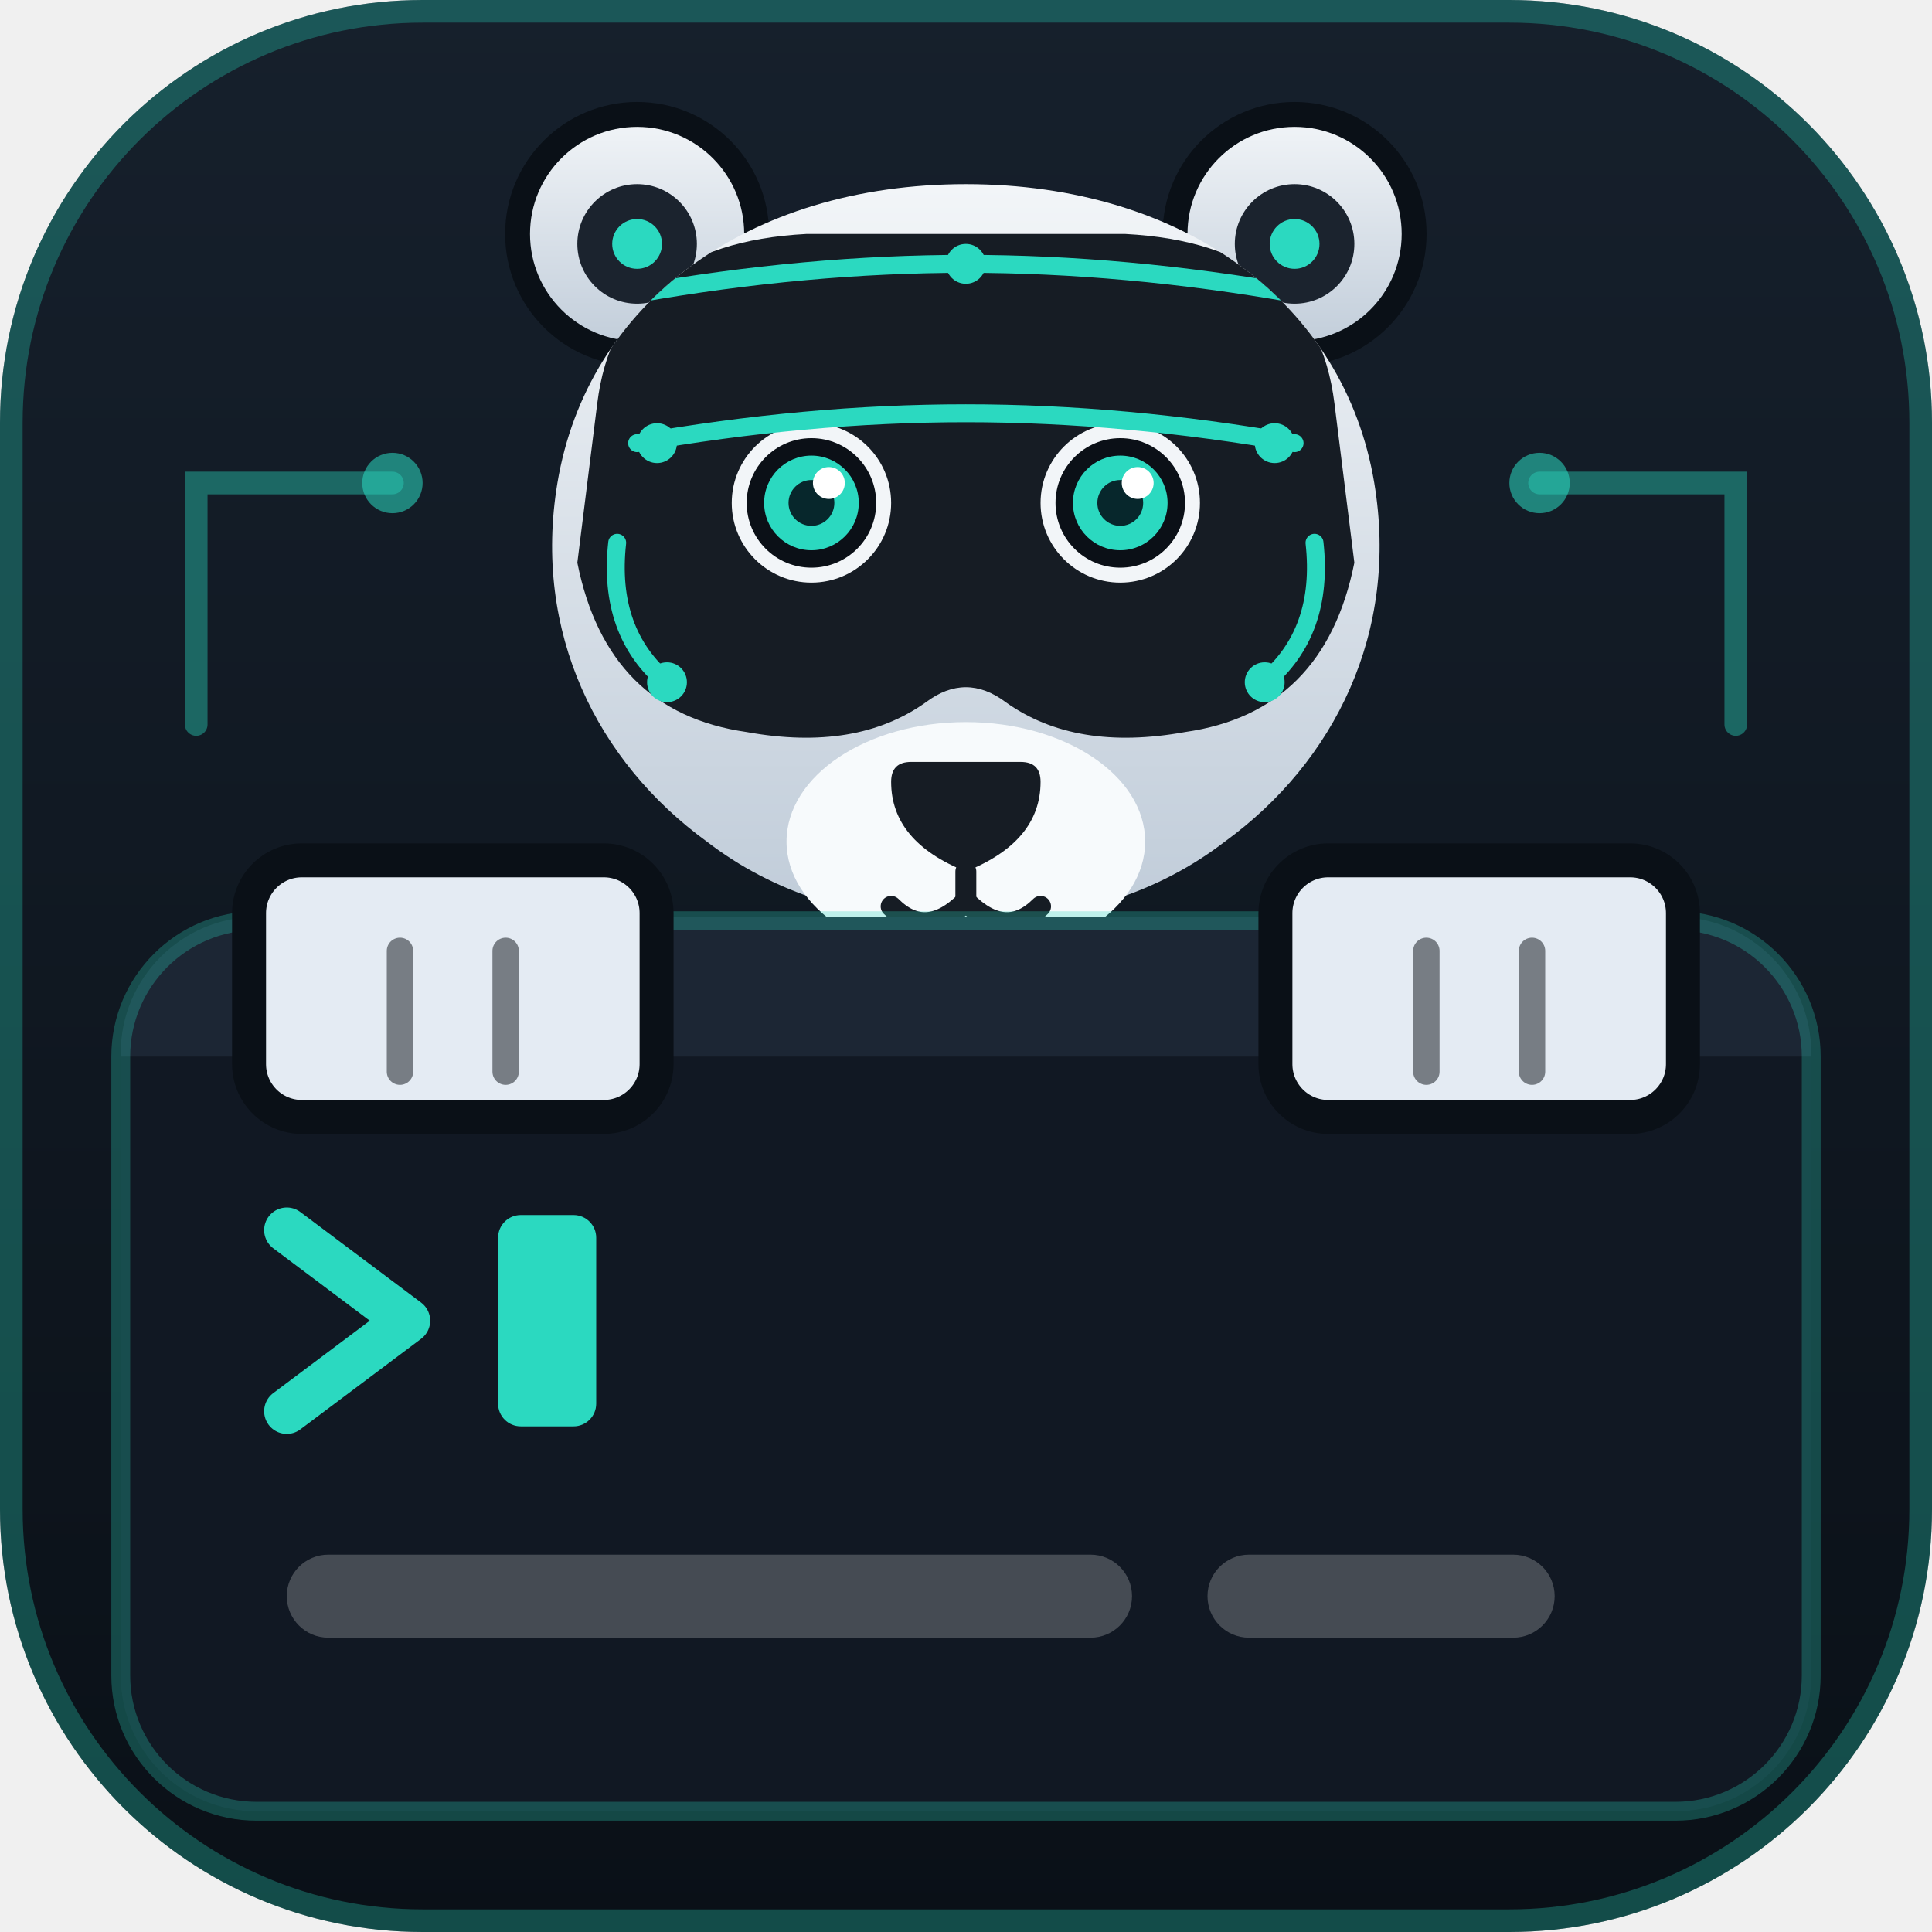
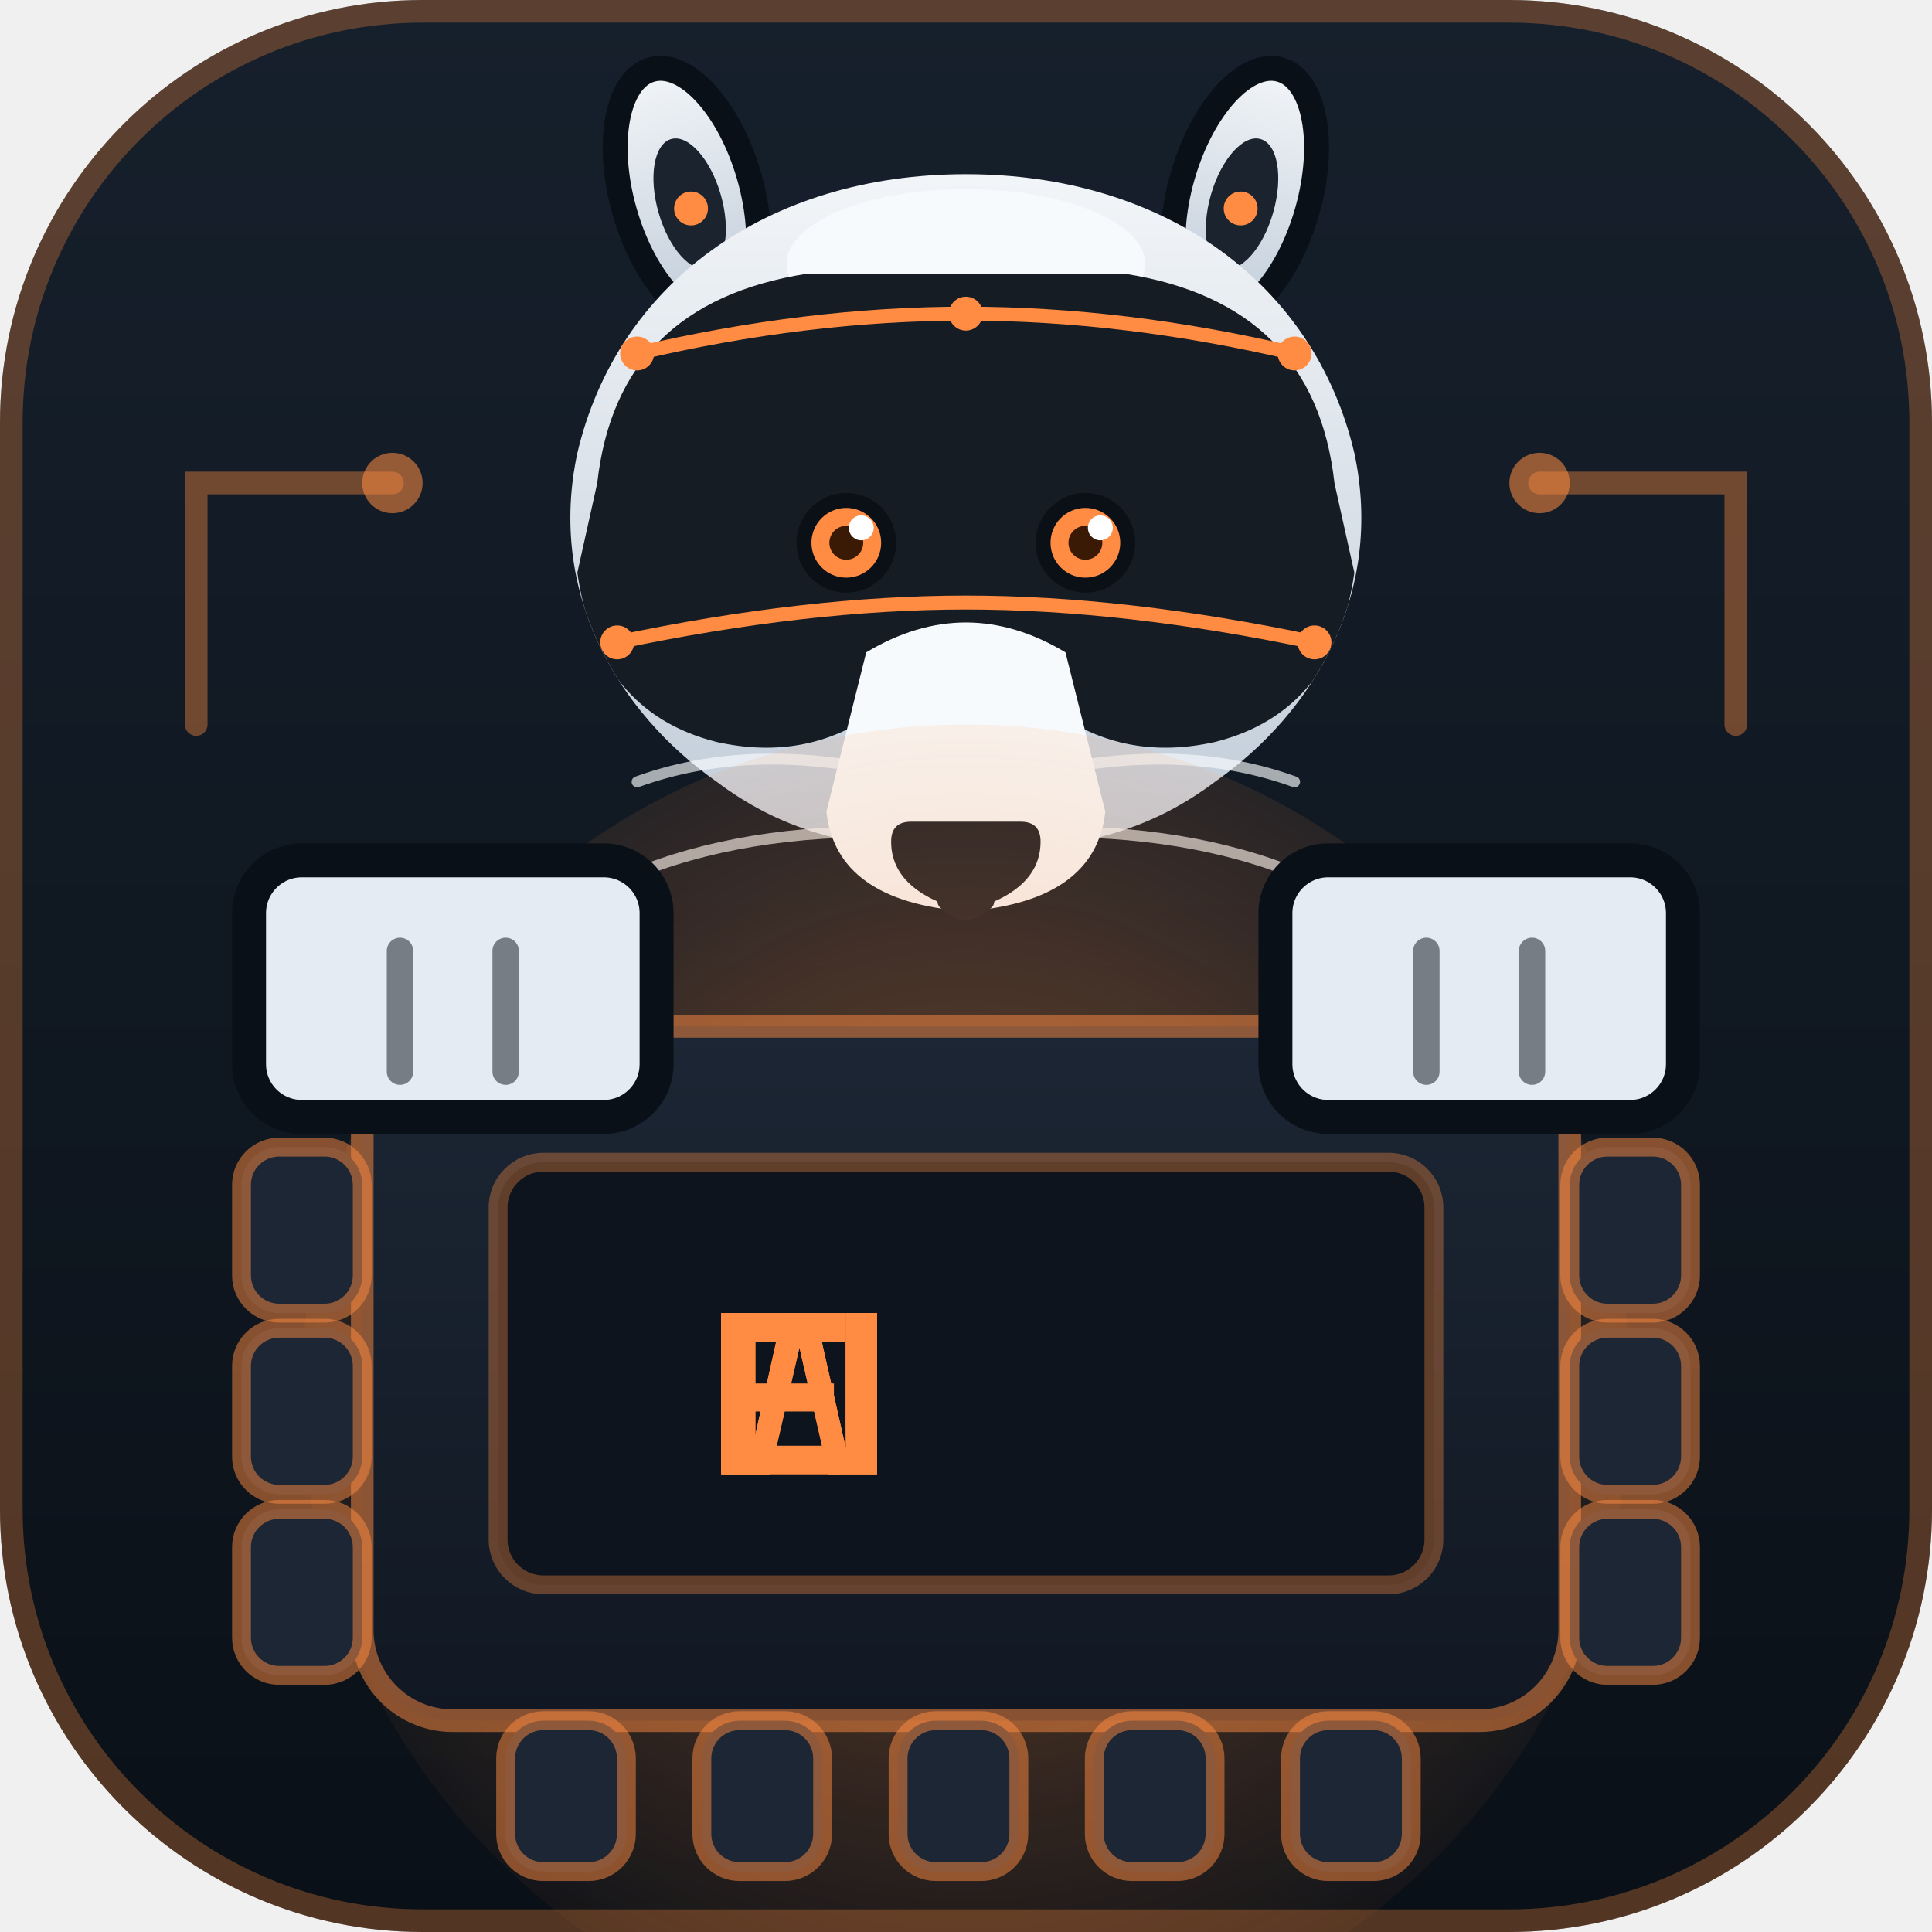
- <svg xmlns="http://www.w3.org/2000/svg" viewBox="0 0 256 256" width="256" height="256" role="img" aria-label="AiRaccoon logo proposition A: a circuit-masked raccoon peeking over a terminal window">
+ <svg xmlns="http://www.w3.org/2000/svg" viewBox="0 0 256 256" width="256" height="256" role="img" aria-label="AiRaccoon logo proposition A: a raccoon keeping a glowing memory brain">
  <defs>
    <clipPath id="a-head">
-       <path d="M128 40c44 0 76 24 82 60 5 30-8 56-30 72-13 10-30 16-52 16s-39-6-52-16c-22-16-35-42-30-72 6-36 38-60 82-60z" />
+       <path d="M128 38c40 0 70 22 78 56 6 28-8 52-28 66-12 9-26 14-50 14s-38-5-50-14c-20-14-34-38-28-66 8-34 38-56 78-56z" />
    </clipPath>
    <linearGradient id="a-field" x1="0" y1="0" x2="0" y2="1">
      <stop offset="0" stop-color="#16202C" />
      <stop offset="1" stop-color="#0A1017" />
    </linearGradient>
    <linearGradient id="a-fur" x1="0" y1="0" x2="0" y2="1">
      <stop offset="0" stop-color="#F2F5F8" />
      <stop offset="1" stop-color="#C0CCD9" />
    </linearGradient>
+     <radialGradient id="a-brain-glow" cx="0.5" cy="0.45" r="0.6">
+       <stop offset="0" stop-color="#FF8C42" stop-opacity=".4" />
+       <stop offset="1" stop-color="#FF8C42" stop-opacity="0" />
+     </radialGradient>
+     <linearGradient id="a-brain" x1="0" y1="0" x2="0" y2="1">
+       <stop offset="0" stop-color="#1C2634" />
+       <stop offset="1" stop-color="#111823" />
+     </linearGradient>
  </defs>
  <rect width="256" height="256" rx="56" fill="url(#a-field)" />
-   <rect x="1.5" y="1.5" width="253" height="253" rx="54.5" fill="none" stroke="#2BD9C0" stroke-opacity=".3" stroke-width="3" />
-   <g stroke="#2BD9C0" stroke-opacity=".4" stroke-width="3" fill="none" stroke-linecap="round">
+   <rect x="1.5" y="1.5" width="253" height="253" rx="54.5" fill="none" stroke="#FF8C42" stroke-opacity=".3" stroke-width="3" />
+   <g stroke="#FF8C42" stroke-opacity=".4" stroke-width="3" fill="none" stroke-linecap="round">
    <path d="M26 96V64h26" />
    <path d="M230 96V64h-26" />
  </g>
-   <g fill="#2BD9C0" fill-opacity=".55">
+   <g fill="#FF8C42" fill-opacity=".55">
    <circle cx="52" cy="64" r="4" />
    <circle cx="204" cy="64" r="4" />
  </g>
  <g transform="translate(43.5,-2) scale(0.66)">
    <g stroke="#0A1017" stroke-width="5">
-       <circle cx="62" cy="50" r="24" fill="url(#a-fur)" />
-       <circle cx="194" cy="50" r="24" fill="url(#a-fur)" />
-       <circle cx="62" cy="52" r="12" fill="#1B232E" stroke="none" />
-       <circle cx="194" cy="52" r="12" fill="#1B232E" stroke="none" />
-       <circle cx="62" cy="52" r="5" fill="#2BD9C0" stroke="none" />
-       <circle cx="194" cy="52" r="5" fill="#2BD9C0" stroke="none" />
+       <g transform="rotate(-16 72 42)">
+         <ellipse cx="72" cy="42" rx="13" ry="26" fill="url(#a-fur)" />
+         <ellipse cx="72" cy="44" rx="6.5" ry="13.5" fill="#1B232E" stroke="none" />
+         <circle cx="72" cy="45" r="3.4" fill="#FF8C42" stroke="none" />
+       </g>
+       <g transform="rotate(16 184 42)">
+         <ellipse cx="184" cy="42" rx="13" ry="26" fill="url(#a-fur)" />
+         <ellipse cx="184" cy="44" rx="6.5" ry="13.5" fill="#1B232E" stroke="none" />
+         <circle cx="184" cy="45" r="3.4" fill="#FF8C42" stroke="none" />
+       </g>
    </g>
-     <path d="M128 40c44 0 76 24 82 60 5 30-8 56-30 72-13 10-30 16-52 16s-39-6-52-16c-22-16-35-42-30-72 6-36 38-60 82-60z" fill="url(#a-fur)" />
+     <path d="M128 38c40 0 70 22 78 56 6 28-8 52-28 66-12 9-26 14-50 14s-38-5-50-14c-20-14-34-38-28-66 8-34 38-56 78-56z" fill="url(#a-fur)" />
    <g clip-path="url(#a-head)">
-       <path d="M54 84Q58 52 96 50L160 50Q198 52 202 84L206 116Q200 146 172 150Q150 154 136 144Q128 138 120 144Q106 154 84 150Q56 146 50 116Z" fill="#161C24" />
-       <circle cx="97" cy="104" r="16" fill="#F2F5F8" />
-       <circle cx="159" cy="104" r="16" fill="#F2F5F8" />
-       <g fill="none" stroke="#2BD9C0" stroke-width="3.6" stroke-linecap="round">
-         <path d="M62 62Q96 56 128 56Q160 56 194 62" />
-         <path d="M62 92Q96 86 128 86Q160 86 194 92" />
-         <path d="M58 112Q56 130 68 140" />
-         <path d="M198 112Q200 130 188 140" />
+       <ellipse cx="128" cy="56" rx="36" ry="15" fill="#F7FAFC" />
+       <path d="M54 100 Q58 64 96 58 L160 58 Q198 64 202 100 L206 118 Q202 146 178 152 Q160 156 146 146 Q136 138 128 138 Q120 138 110 146 Q96 156 78 152 Q54 146 50 118 Z" fill="#161C24" />
+       <circle cx="104" cy="112" r="8" fill="#F2F5F8" />
+       <circle cx="152" cy="112" r="8" fill="#F2F5F8" />
+       <g fill="none" stroke="#FF8C42" stroke-width="2.8" stroke-linecap="round">
+         <path d="M62 74Q96 66 128 66Q160 66 194 74" />
+         <path d="M58 132Q96 124 128 124Q160 124 198 132" />
      </g>
-       <g fill="#2BD9C0">
-         <circle cx="128" cy="56" r="4" />
-         <circle cx="66" cy="92" r="4" />
-         <circle cx="190" cy="92" r="4" />
-         <circle cx="68" cy="140" r="4" />
-         <circle cx="188" cy="140" r="4" />
+       <g fill="#FF8C42">
+         <circle cx="128" cy="66" r="3.4" />
+         <circle cx="62" cy="74" r="3.4" />
+         <circle cx="194" cy="74" r="3.4" />
+         <circle cx="58" cy="132" r="3.4" />
+         <circle cx="198" cy="132" r="3.4" />
      </g>
      <g>
-         <circle cx="97" cy="104" r="13" fill="#0B1017" />
-         <circle cx="159" cy="104" r="13" fill="#0B1017" />
-         <circle cx="97" cy="104" r="9.5" fill="#2BD9C0" />
-         <circle cx="159" cy="104" r="9.5" fill="#2BD9C0" />
-         <circle cx="97" cy="104" r="4.6" fill="#07272C" />
-         <circle cx="159" cy="104" r="4.6" fill="#07272C" />
-         <circle cx="100.5" cy="100" r="3.2" fill="#FFFFFF" />
-         <circle cx="162.5" cy="100" r="3.2" fill="#FFFFFF" />
+         <circle cx="104" cy="112" r="10" fill="#0B1017" />
+         <circle cx="152" cy="112" r="10" fill="#0B1017" />
+         <circle cx="104" cy="112" r="7" fill="#FF8C42" />
+         <circle cx="152" cy="112" r="7" fill="#FF8C42" />
+         <circle cx="104" cy="112" r="3.4" fill="#3A1A05" />
+         <circle cx="152" cy="112" r="3.4" fill="#3A1A05" />
+         <circle cx="107" cy="109" r="2.5" fill="#FFFFFF" />
+         <circle cx="155" cy="109" r="2.5" fill="#FFFFFF" />
      </g>
    </g>
-     <ellipse cx="128" cy="172" rx="36" ry="24" fill="#F7FAFC" />
-     <path d="M117 156h22q4 0 4 4q0 12-15 18-15-6-15-18q0-4 4-4z" fill="#161C24" />
-     <g fill="none" stroke="#161C24" stroke-width="4.2" stroke-linecap="round">
-       <path d="M128 178v6" />
-       <path d="M128 184q-8 8-15 1" />
-       <path d="M128 184q8 8 15 1" />
+     <path d="M108 134 Q128 122 148 134 L156 166 Q154 184 128 186 Q102 184 100 166 Z" fill="#F7FAFC" />
+     <path d="M117 168h22q4 0 4 4q0 10-15 14-15-4-15-14q0-4 4-4z" fill="#161C24" />
+     <g fill="none" stroke="#161C24" stroke-width="3.4" stroke-linecap="round">
+       <path d="M124 184q4 4 8 0" />
+     </g>
+     <g fill="none" stroke="#F7FAFC" stroke-width="2.2" stroke-linecap="round" stroke-opacity=".65">
+       <path d="M112 158Q84 152 62 160" />
+       <path d="M110 170Q80 170 58 180" />
+       <path d="M144 158Q172 152 194 160" />
+       <path d="M146 170Q176 170 198 180" />
    </g>
  </g>
+   <circle cx="128" cy="184" r="88" fill="url(#a-brain-glow)" />
  <g>
-     <rect x="16" y="122" width="224" height="118" rx="18" fill="#111823" />
-     <path d="M16 140h224v-.5c0-9.9-8.1-18-18-18H34c-9.9 0-18 8.1-18 18z" fill="#1C2634" />
-     <rect x="16" y="122" width="224" height="118" rx="18" fill="none" stroke="#2BD9C0" stroke-opacity=".28" stroke-width="2.5" />
-     <path d="M38 163l16 12-16 12" fill="none" stroke="#2BD9C0" stroke-width="6" stroke-linecap="round" stroke-linejoin="round" />
-     <rect x="66" y="161" width="13" height="28" rx="3" fill="#2BD9C0" />
-     <g fill="#FFFFFF" fill-opacity=".22">
-       <rect x="38" y="206" width="112" height="11" rx="5.5" />
-       <rect x="160" y="206" width="46" height="11" rx="5.5" />
+     <rect x="48" y="136" width="160" height="92" rx="12" fill="url(#a-brain)" />
+     <rect x="48" y="136" width="160" height="92" rx="12" fill="none" stroke="#FF8C42" stroke-opacity=".5" stroke-width="3" />
+     <rect x="66" y="154" width="124" height="56" rx="6" fill="#0D141D" />
+     <rect x="66" y="154" width="124" height="56" rx="6" fill="none" stroke="#FF8C42" stroke-opacity=".35" stroke-width="2.5" />
+     <g transform="translate(93.36,173.98) scale(0.0145)">
+       <path d="M438 0H151V1474H599L867 315L1133 1474H1576V0H1289V997Q1289 1040 1290.0 1117.5Q1291 1195 1291 1237L1012 0H713L436 1237Q436 1195 437.0 1117.5Q438 1040 438 997Z" fill="#FF8C42" />
+       <path d="M1182 644H466V265H1282V0H165V1474H1246V1213H466V900H1182Z" fill="#FF8C42" />
+       <path d="M438 0H151V1474H599L867 315L1133 1474H1576V0H1289V997Q1289 1040 1290.0 1117.5Q1291 1195 1291 1237L1012 0H713L436 1237Q436 1195 437.0 1117.5Q438 1040 438 997Z" fill="#FF8C42" />
+     </g>
+     <g fill="#1C2634" stroke="#FF8C42" stroke-opacity=".5" stroke-width="2.5">
+       <rect x="32" y="152" width="16" height="22" rx="5" />
+       <rect x="32" y="176" width="16" height="22" rx="5" />
+       <rect x="32" y="200" width="16" height="22" rx="5" />
+       <rect x="208" y="152" width="16" height="22" rx="5" />
+       <rect x="208" y="176" width="16" height="22" rx="5" />
+       <rect x="208" y="200" width="16" height="22" rx="5" />
+     </g>
+     <g fill="#1C2634" stroke="#FF8C42" stroke-opacity=".5" stroke-width="2.5">
+       <rect x="67" y="228" width="16" height="20" rx="5" />
+       <rect x="93" y="228" width="16" height="20" rx="5" />
+       <rect x="119" y="228" width="16" height="20" rx="5" />
+       <rect x="145" y="228" width="16" height="20" rx="5" />
+       <rect x="171" y="228" width="16" height="20" rx="5" />
    </g>
  </g>
  <g fill="#E4EBF3" stroke="#0A1017" stroke-width="4.5" stroke-linejoin="round">
    <path d="M40 114h40a7 7 0 0 1 7 7v20a7 7 0 0 1-7 7H40a7 7 0 0 1-7-7v-20a7 7 0 0 1 7-7z" />
    <path d="M176 114h40a7 7 0 0 1 7 7v20a7 7 0 0 1-7 7h-40a7 7 0 0 1-7-7v-20a7 7 0 0 1 7-7z" />
  </g>
  <g fill="none" stroke="#0A1017" stroke-width="3.5" stroke-linecap="round" stroke-opacity=".5">
    <path d="M53 126v16M67 126v16" />
    <path d="M189 126v16M203 126v16" />
  </g>
</svg>
